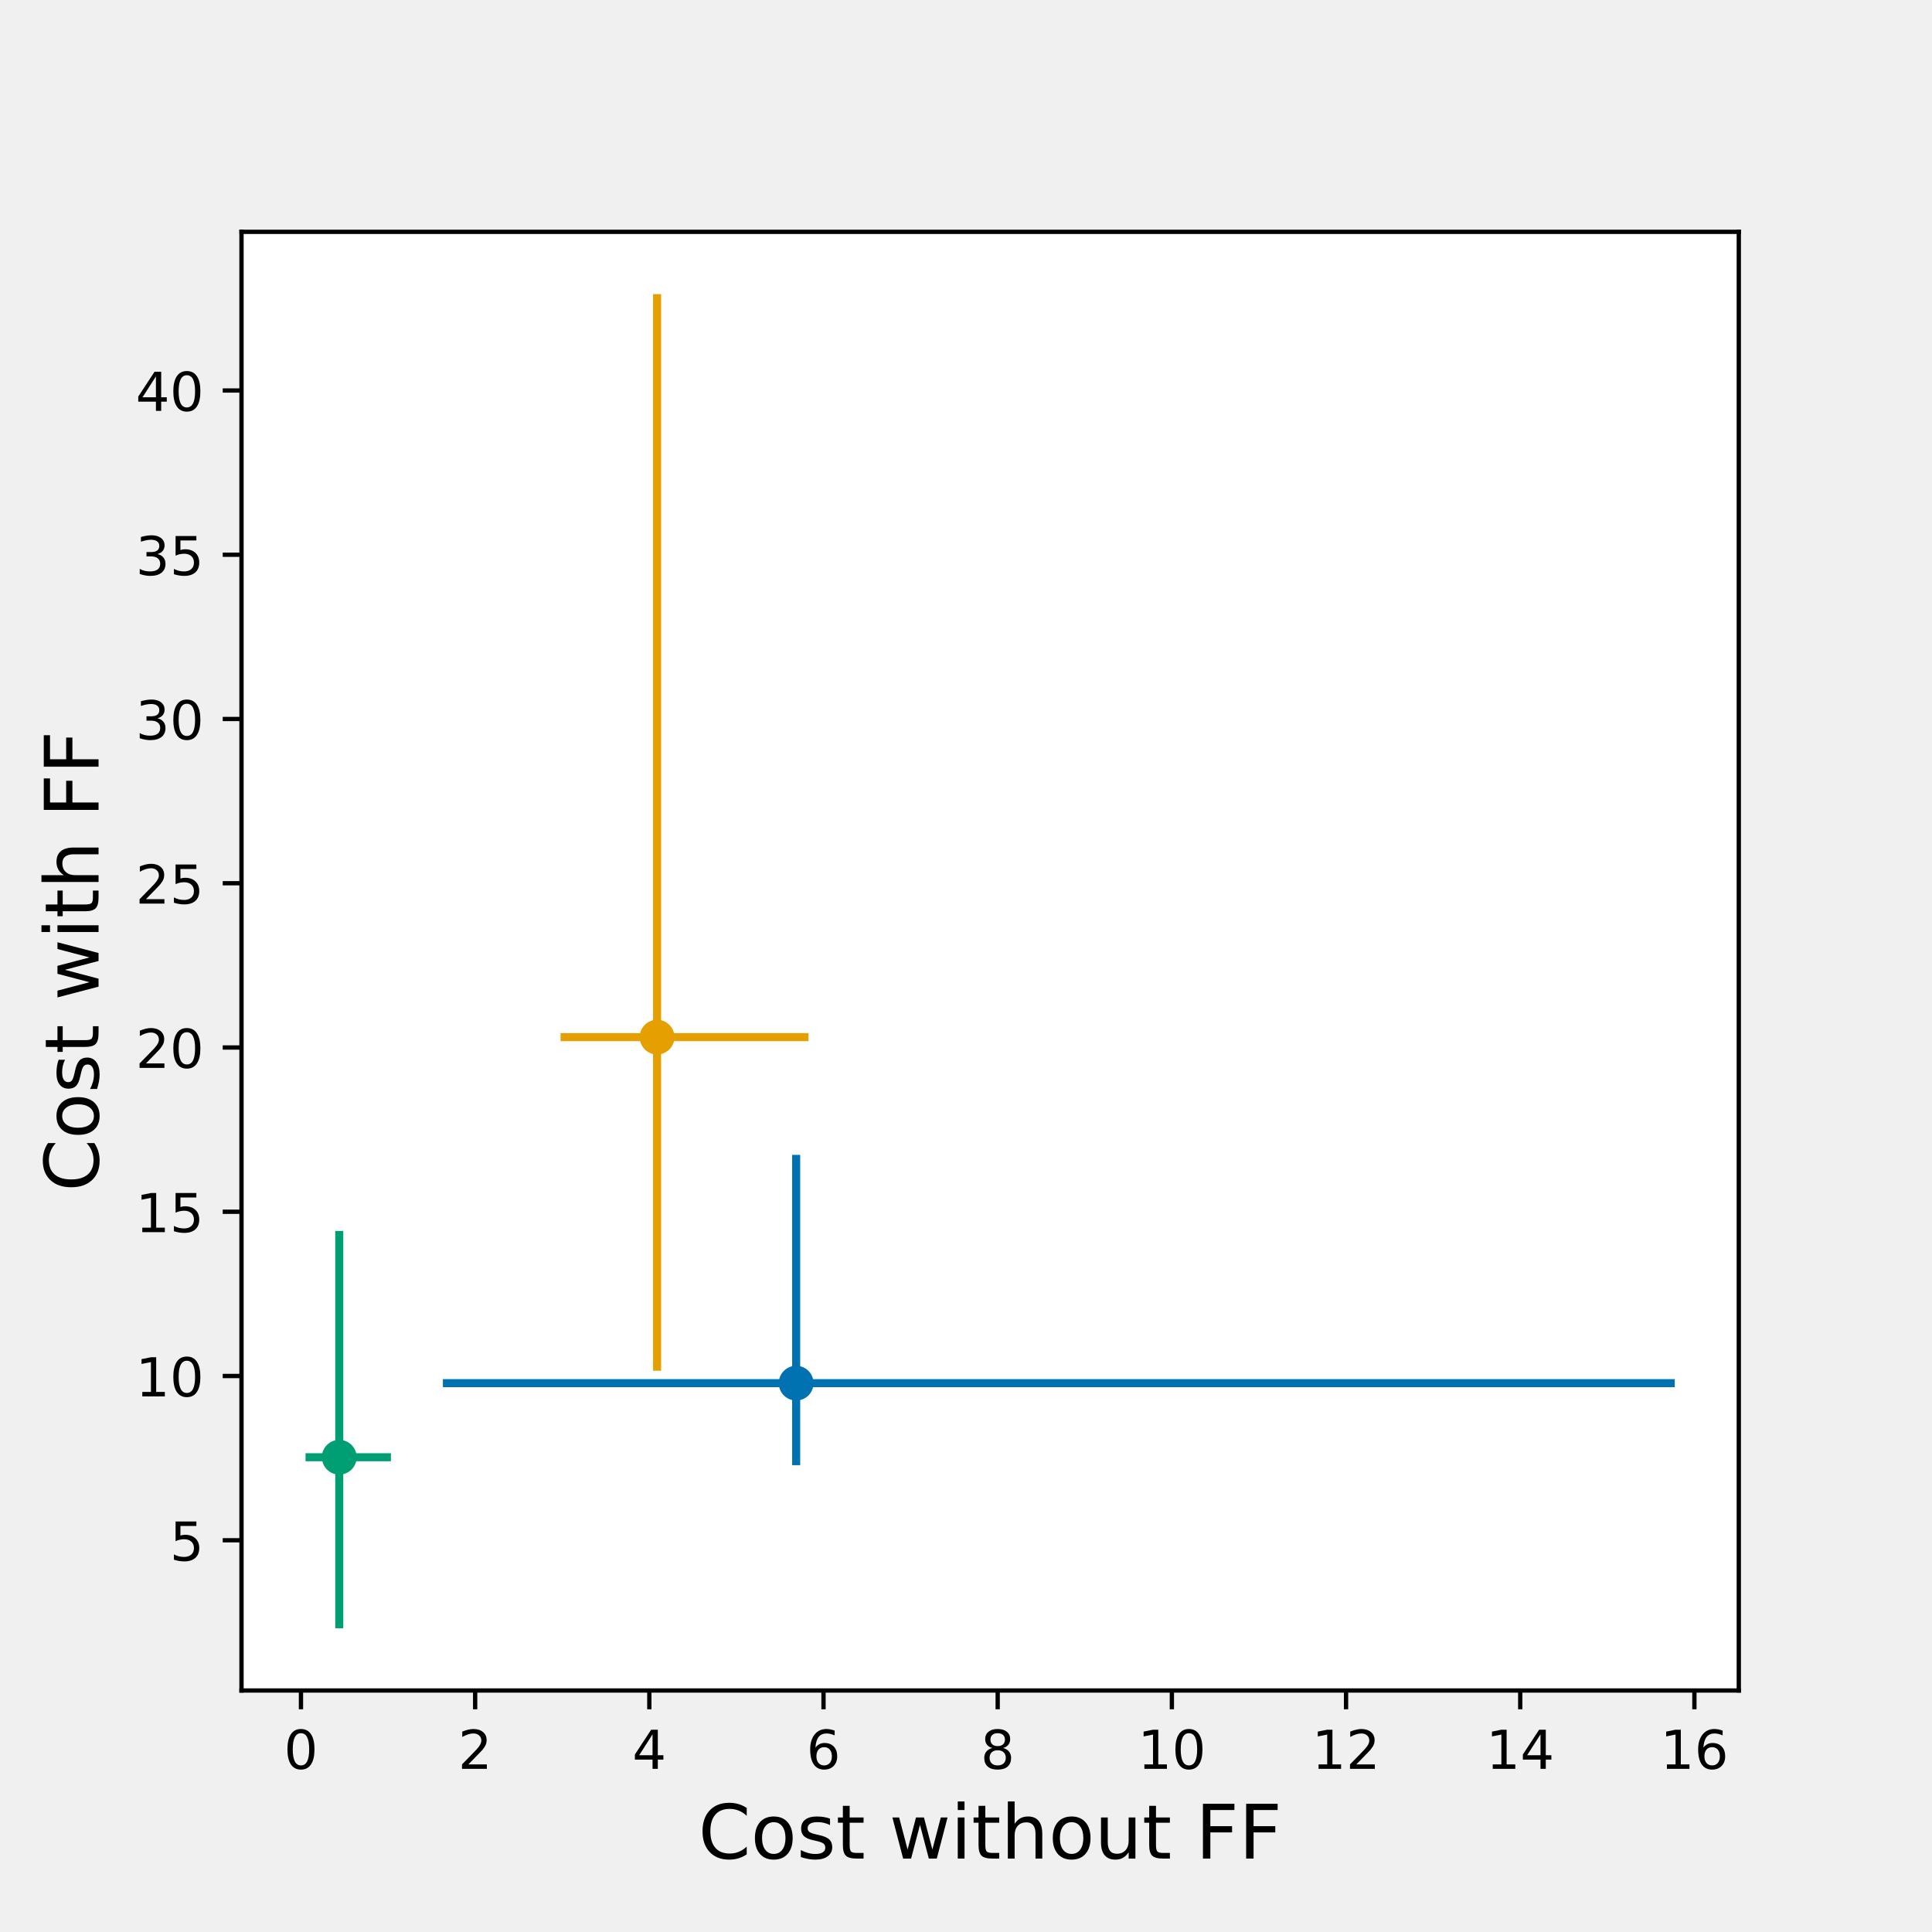
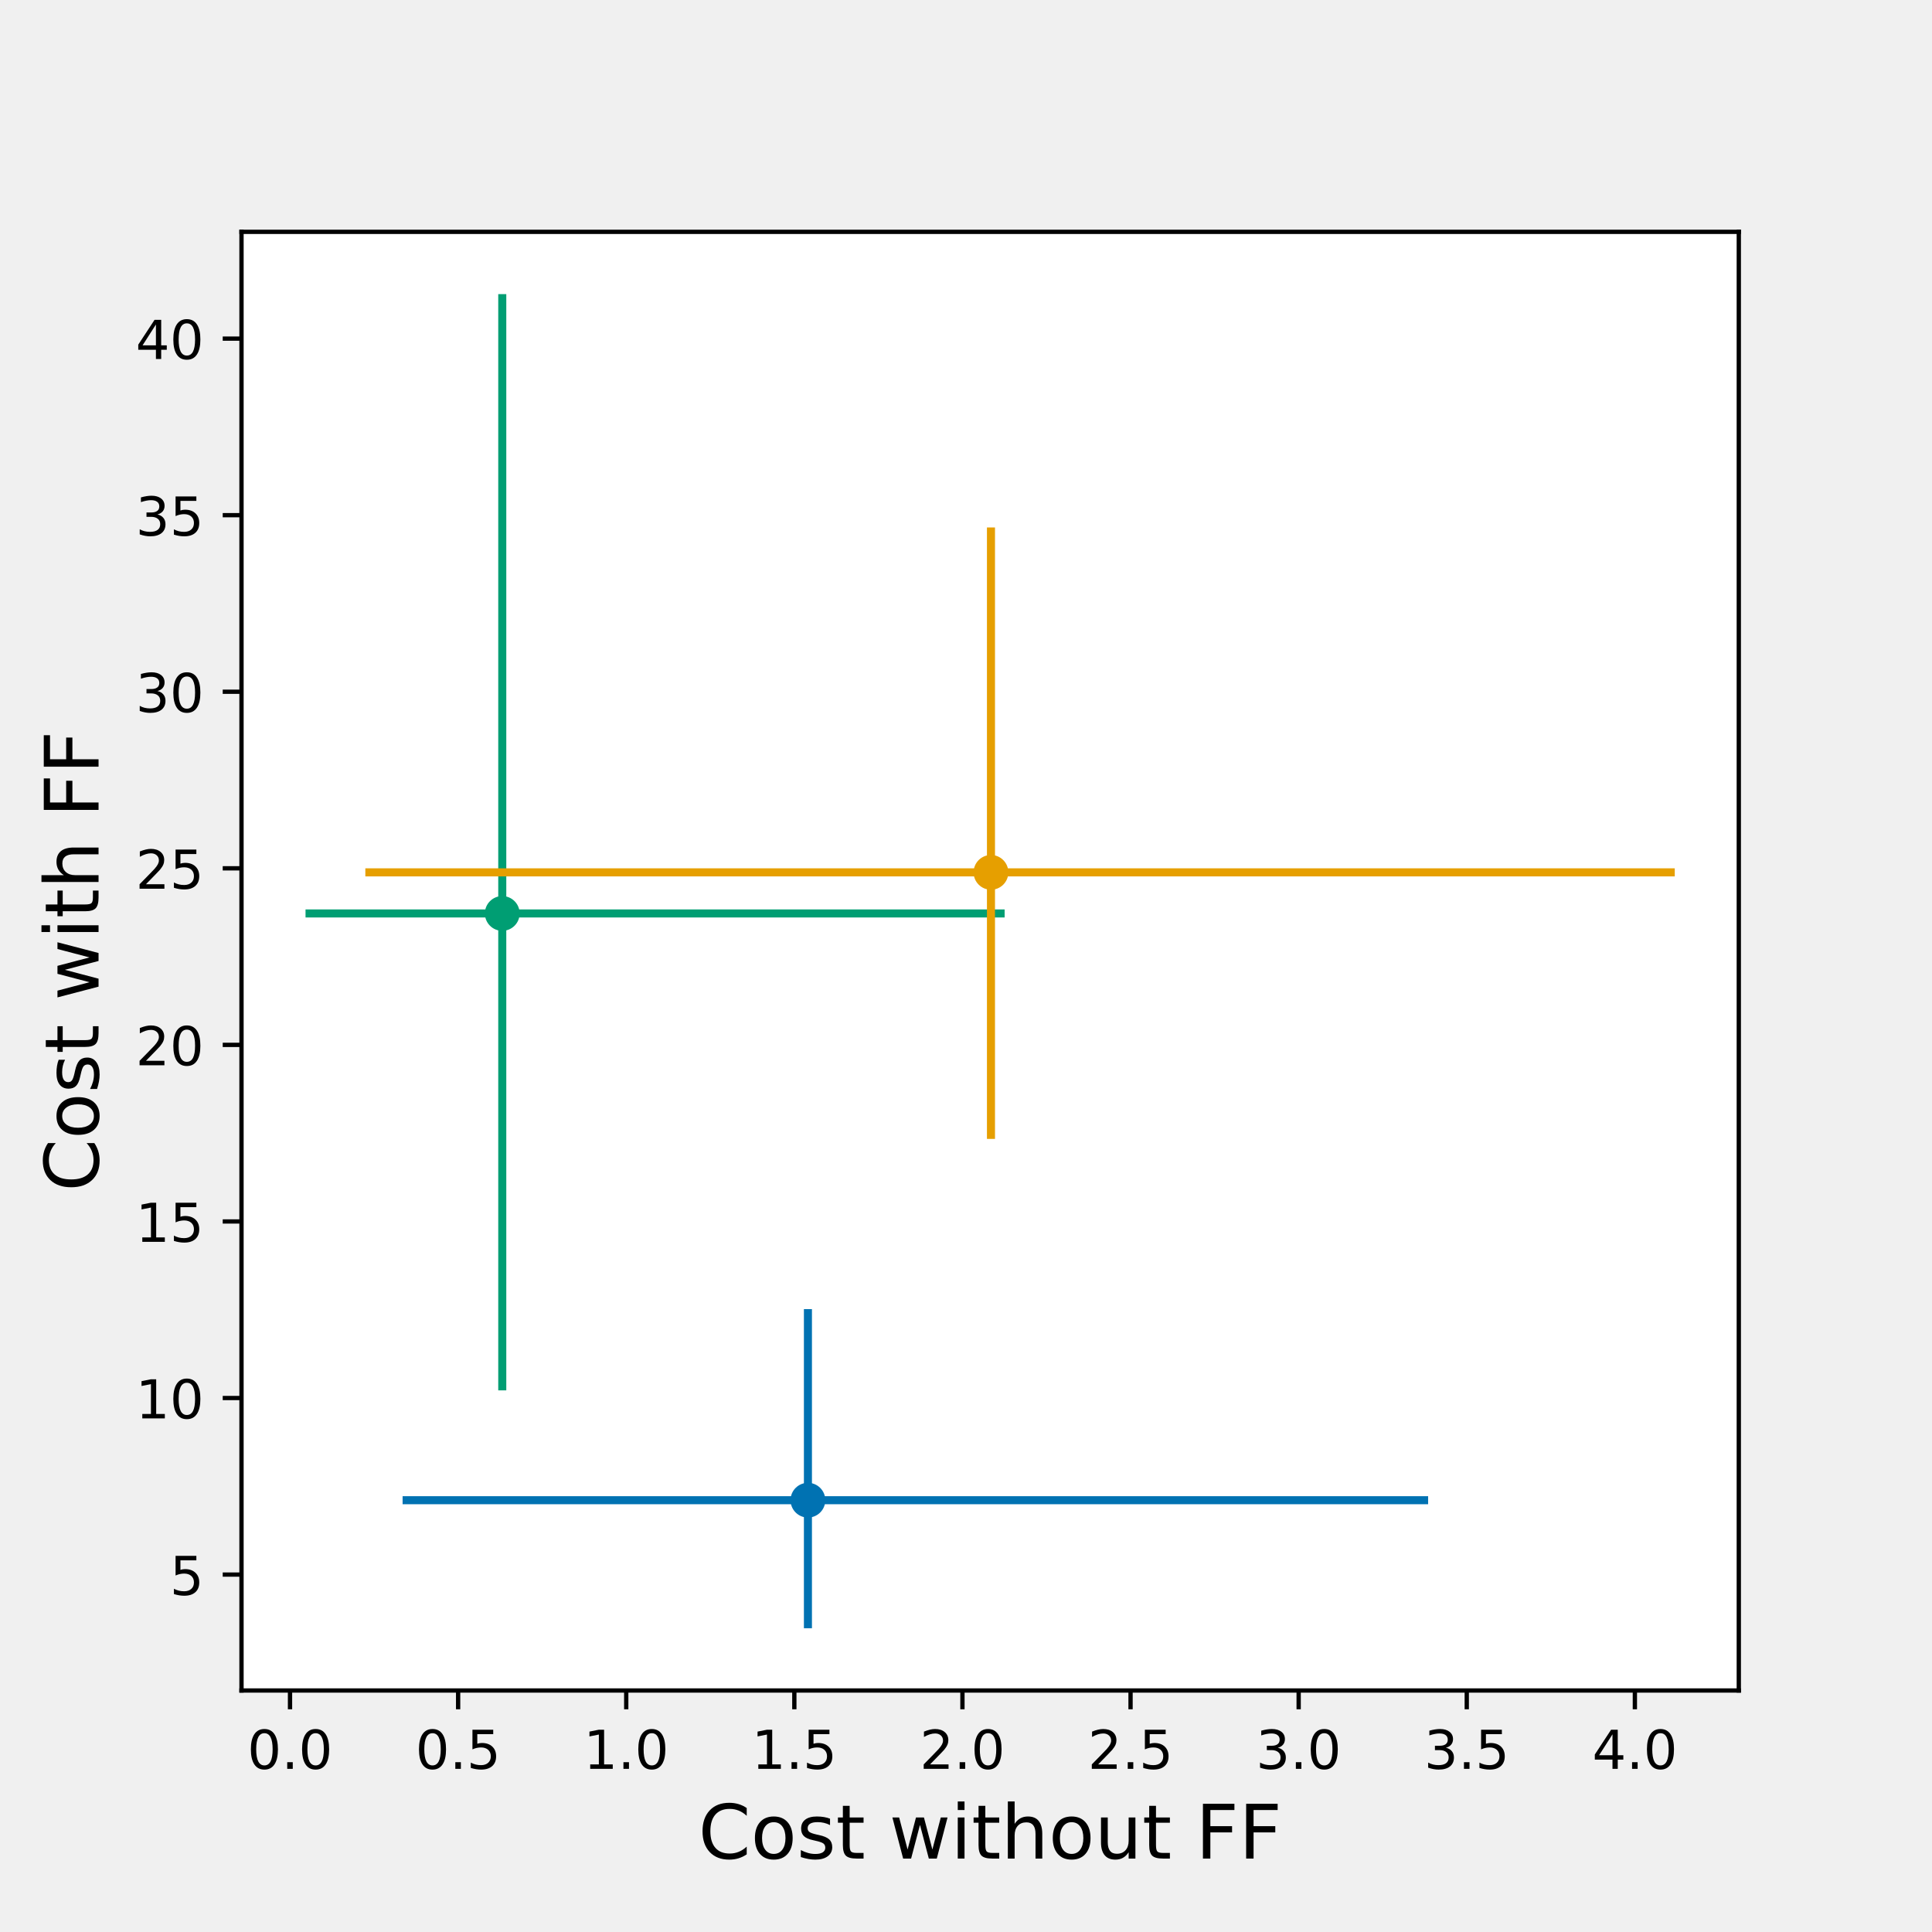
<svg xmlns="http://www.w3.org/2000/svg" xmlns:xlink="http://www.w3.org/1999/xlink" width="360pt" height="360pt" viewBox="0 0 360 360" version="1.1">
  <defs>
    <style type="text/css">*{stroke-linejoin: round; stroke-linecap: butt}</style>
  </defs>
  <g id="figure_1">
    <g id="patch_1">
      <path d="M 0 360  L 360 360  L 360 0  L 0 0  L 0 360  z " style="fill: none" />
    </g>
    <g id="axes_1">
      <g id="patch_2">
        <path d="M 45 315  L 324 315  L 324 43.2  L 45 43.2  z " style="fill: #ffffff" />
      </g>
      <g id="PathCollection_1">
        <defs>
-           <path id="m9a26c356c2" d="M 0 2.739  C 0.726 2.739 1.423 2.45 1.936 1.936  C 2.45 1.423 2.739 0.726 2.739 0  C 2.739 -0.726 2.45 -1.423 1.936 -1.936  C 1.423 -2.45 0.726 -2.739 0 -2.739  C -0.726 -2.739 -1.423 -2.45 -1.936 -1.936  C -2.45 -1.423 -2.739 -0.726 -2.739 0  C -2.739 0.726 -2.45 1.423 -1.936 1.936  C -1.423 2.45 -0.726 2.739 0 2.739  z " style="stroke: #009e73" />
+           <path id="mf4504d9e3c" d="M 0 2.739  C 0.726 2.739 1.423 2.45 1.936 1.936  C 2.45 1.423 2.739 0.726 2.739 0  C 2.739 -0.726 2.45 -1.423 1.936 -1.936  C 1.423 -2.45 0.726 -2.739 0 -2.739  C -0.726 -2.739 -1.423 -2.45 -1.936 -1.936  C -2.45 -1.423 -2.739 -0.726 -2.739 0  C -2.739 0.726 -2.45 1.423 -1.936 1.936  C -1.423 2.45 -0.726 2.739 0 2.739  z " style="stroke: #009e73" />
        </defs>
-         <g clip-path="url(#p92279e126f)">
-           <use xlink:href="#m9a26c356c2" x="63.216" y="271.535" style="fill: #009e73; stroke: #009e73" />
+         <g clip-path="url(#pfcff92a142)">
+           <use xlink:href="#mf4504d9e3c" x="93.59" y="170.207" style="fill: #009e73; stroke: #009e73" />
        </g>
      </g>
      <g id="PathCollection_2">
        <defs>
-           <path id="md4c4abb8cc" d="M 0 2.739  C 0.726 2.739 1.423 2.45 1.936 1.936  C 2.45 1.423 2.739 0.726 2.739 0  C 2.739 -0.726 2.45 -1.423 1.936 -1.936  C 1.423 -2.45 0.726 -2.739 0 -2.739  C -0.726 -2.739 -1.423 -2.45 -1.936 -1.936  C -2.45 -1.423 -2.739 -0.726 -2.739 0  C -2.739 0.726 -2.45 1.423 -1.936 1.936  C -1.423 2.45 -0.726 2.739 0 2.739  z " style="stroke: #0072b2" />
+           <path id="m07ec8223fb" d="M 0 2.739  C 0.726 2.739 1.423 2.45 1.936 1.936  C 2.45 1.423 2.739 0.726 2.739 0  C 2.739 -0.726 2.45 -1.423 1.936 -1.936  C 1.423 -2.45 0.726 -2.739 0 -2.739  C -0.726 -2.739 -1.423 -2.45 -1.936 -1.936  C -2.45 -1.423 -2.739 -0.726 -2.739 0  C -2.739 0.726 -2.45 1.423 -1.936 1.936  C -1.423 2.45 -0.726 2.739 0 2.739  z " style="stroke: #0072b2" />
        </defs>
-         <g clip-path="url(#p92279e126f)">
-           <use xlink:href="#md4c4abb8cc" x="148.353" y="257.73" style="fill: #0072b2; stroke: #0072b2" />
+         <g clip-path="url(#pfcff92a142)">
+           <use xlink:href="#m07ec8223fb" x="150.545" y="279.539" style="fill: #0072b2; stroke: #0072b2" />
        </g>
      </g>
      <g id="PathCollection_3">
        <defs>
-           <path id="meeb6336e2f" d="M 0 2.739  C 0.726 2.739 1.423 2.45 1.936 1.936  C 2.45 1.423 2.739 0.726 2.739 0  C 2.739 -0.726 2.45 -1.423 1.936 -1.936  C 1.423 -2.45 0.726 -2.739 0 -2.739  C -0.726 -2.739 -1.423 -2.45 -1.936 -1.936  C -2.45 -1.423 -2.739 -0.726 -2.739 0  C -2.739 0.726 -2.45 1.423 -1.936 1.936  C -1.423 2.45 -0.726 2.739 0 2.739  z " style="stroke: #e69f00" />
+           <path id="m635a9e8c94" d="M 0 2.739  C 0.726 2.739 1.423 2.45 1.936 1.936  C 2.45 1.423 2.739 0.726 2.739 0  C 2.739 -0.726 2.45 -1.423 1.936 -1.936  C 1.423 -2.45 0.726 -2.739 0 -2.739  C -0.726 -2.739 -1.423 -2.45 -1.936 -1.936  C -2.45 -1.423 -2.739 -0.726 -2.739 0  C -2.739 0.726 -2.45 1.423 -1.936 1.936  C -1.423 2.45 -0.726 2.739 0 2.739  z " style="stroke: #e69f00" />
        </defs>
-         <g clip-path="url(#p92279e126f)">
-           <use xlink:href="#meeb6336e2f" x="122.44" y="193.254" style="fill: #e69f00; stroke: #e69f00" />
+         <g clip-path="url(#pfcff92a142)">
+           <use xlink:href="#m635a9e8c94" x="184.653" y="162.552" style="fill: #e69f00; stroke: #e69f00" />
        </g>
      </g>
      <g id="matplotlib.axis_1">
        <g id="xtick_1">
          <g id="line2d_1">
            <defs>
-               <path id="m9bcb1a8618" d="M 0 0  L 0 3.5  " style="stroke: #000000; stroke-width: 0.8" />
+               <path id="m4bbeb20a2f" d="M 0 0  L 0 3.5  " style="stroke: #000000; stroke-width: 0.8" />
            </defs>
            <g>
-               <use xlink:href="#m9bcb1a8618" x="56.082" y="315" style="stroke: #000000; stroke-width: 0.8" />
+               <use xlink:href="#m4bbeb20a2f" x="54.041" y="315" style="stroke: #000000; stroke-width: 0.8" />
            </g>
          </g>
          <g id="text_1">
-             <g transform="translate(52.90039 329.5984) scale(0.1 -0.1)">
+             <g transform="translate(46.08908 329.5984) scale(0.1 -0.1)">
              <defs>
                <path id="DejaVuSans-30" d="M 2034 4250  Q 1547 4250 1301 3770  Q 1056 3291 1056 2328  Q 1056 1369 1301 889  Q 1547 409 2034 409  Q 2525 409 2770 889  Q 3016 1369 3016 2328  Q 3016 3291 2770 3770  Q 2525 4250 2034 4250  z M 2034 4750  Q 2819 4750 3233 4129  Q 3647 3509 3647 2328  Q 3647 1150 3233 529  Q 2819 -91 2034 -91  Q 1250 -91 836 529  Q 422 1150 422 2328  Q 422 3509 836 4129  Q 1250 4750 2034 4750  z " transform="scale(0.015625)" />
+                 <path id="DejaVuSans-2e" d="M 684 794  L 1344 794  L 1344 0  L 684 0  L 684 794  z " transform="scale(0.015625)" />
              </defs>
              <use xlink:href="#DejaVuSans-30" />
+               <use xlink:href="#DejaVuSans-2e" x="63.623" />
+               <use xlink:href="#DejaVuSans-30" x="95.41" />
            </g>
          </g>
        </g>
        <g id="xtick_2">
          <g id="line2d_2">
            <g>
-               <use xlink:href="#m9bcb1a8618" x="88.537" y="315" style="stroke: #000000; stroke-width: 0.8" />
+               <use xlink:href="#m4bbeb20a2f" x="85.365" y="315" style="stroke: #000000; stroke-width: 0.8" />
            </g>
          </g>
          <g id="text_2">
-             <g transform="translate(85.35621 329.5984) scale(0.1 -0.1)">
-               <defs>
-                 <path id="DejaVuSans-32" d="M 1228 531  L 3431 531  L 3431 0  L 469 0  L 469 531  Q 828 903 1448 1529  Q 2069 2156 2228 2338  Q 2531 2678 2651 2914  Q 2772 3150 2772 3378  Q 2772 3750 2511 3984  Q 2250 4219 1831 4219  Q 1534 4219 1204 4116  Q 875 4013 500 3803  L 500 4441  Q 881 4594 1212 4672  Q 1544 4750 1819 4750  Q 2544 4750 2975 4387  Q 3406 4025 3406 3419  Q 3406 3131 3298 2873  Q 3191 2616 2906 2266  Q 2828 2175 2409 1742  Q 1991 1309 1228 531  z " transform="scale(0.015625)" />
-               </defs>
-               <use xlink:href="#DejaVuSans-32" />
+             <g transform="translate(77.41326 329.5984) scale(0.1 -0.1)">
+               <defs>
+                 <path id="DejaVuSans-35" d="M 691 4666  L 3169 4666  L 3169 4134  L 1269 4134  L 1269 2991  Q 1406 3038 1543 3061  Q 1681 3084 1819 3084  Q 2600 3084 3056 2656  Q 3513 2228 3513 1497  Q 3513 744 3044 326  Q 2575 -91 1722 -91  Q 1428 -91 1123 -41  Q 819 9 494 109  L 494 744  Q 775 591 1075 516  Q 1375 441 1709 441  Q 2250 441 2565 725  Q 2881 1009 2881 1497  Q 2881 1984 2565 2268  Q 2250 2553 1709 2553  Q 1456 2553 1204 2497  Q 953 2441 691 2322  L 691 4666  z " transform="scale(0.015625)" />
+               </defs>
+               <use xlink:href="#DejaVuSans-30" />
+               <use xlink:href="#DejaVuSans-2e" x="63.623" />
+               <use xlink:href="#DejaVuSans-35" x="95.41" />
            </g>
          </g>
        </g>
        <g id="xtick_3">
          <g id="line2d_3">
            <g>
-               <use xlink:href="#m9bcb1a8618" x="120.993" y="315" style="stroke: #000000; stroke-width: 0.8" />
+               <use xlink:href="#m4bbeb20a2f" x="116.689" y="315" style="stroke: #000000; stroke-width: 0.8" />
            </g>
          </g>
          <g id="text_3">
-             <g transform="translate(117.812 329.5984) scale(0.1 -0.1)">
-               <defs>
-                 <path id="DejaVuSans-34" d="M 2419 4116  L 825 1625  L 2419 1625  L 2419 4116  z M 2253 4666  L 3047 4666  L 3047 1625  L 3713 1625  L 3713 1100  L 3047 1100  L 3047 0  L 2419 0  L 2419 1100  L 313 1100  L 313 1709  L 2253 4666  z " transform="scale(0.015625)" />
-               </defs>
-               <use xlink:href="#DejaVuSans-34" />
+             <g transform="translate(108.7375 329.5984) scale(0.1 -0.1)">
+               <defs>
+                 <path id="DejaVuSans-31" d="M 794 531  L 1825 531  L 1825 4091  L 703 3866  L 703 4441  L 1819 4666  L 2450 4666  L 2450 531  L 3481 531  L 3481 0  L 794 0  L 794 531  z " transform="scale(0.015625)" />
+               </defs>
+               <use xlink:href="#DejaVuSans-31" />
+               <use xlink:href="#DejaVuSans-2e" x="63.623" />
+               <use xlink:href="#DejaVuSans-30" x="95.41" />
            </g>
          </g>
        </g>
        <g id="xtick_4">
          <g id="line2d_4">
            <g>
-               <use xlink:href="#m9bcb1a8618" x="153.449" y="315" style="stroke: #000000; stroke-width: 0.8" />
+               <use xlink:href="#m4bbeb20a2f" x="148.013" y="315" style="stroke: #000000; stroke-width: 0.8" />
            </g>
          </g>
          <g id="text_4">
-             <g transform="translate(150.2678 329.5984) scale(0.1 -0.1)">
-               <defs>
-                 <path id="DejaVuSans-36" d="M 2113 2584  Q 1688 2584 1439 2293  Q 1191 2003 1191 1497  Q 1191 994 1439 701  Q 1688 409 2113 409  Q 2538 409 2786 701  Q 3034 994 3034 1497  Q 3034 2003 2786 2293  Q 2538 2584 2113 2584  z M 3366 4563  L 3366 3988  Q 3128 4100 2886 4159  Q 2644 4219 2406 4219  Q 1781 4219 1451 3797  Q 1122 3375 1075 2522  Q 1259 2794 1537 2939  Q 1816 3084 2150 3084  Q 2853 3084 3261 2657  Q 3669 2231 3669 1497  Q 3669 778 3244 343  Q 2819 -91 2113 -91  Q 1303 -91 875 529  Q 447 1150 447 2328  Q 447 3434 972 4092  Q 1497 4750 2381 4750  Q 2619 4750 2861 4703  Q 3103 4656 3366 4563  z " transform="scale(0.015625)" />
-               </defs>
-               <use xlink:href="#DejaVuSans-36" />
+             <g transform="translate(140.0616 329.5984) scale(0.1 -0.1)">
+               <use xlink:href="#DejaVuSans-31" />
+               <use xlink:href="#DejaVuSans-2e" x="63.623" />
+               <use xlink:href="#DejaVuSans-35" x="95.41" />
            </g>
          </g>
        </g>
        <g id="xtick_5">
          <g id="line2d_5">
            <g>
-               <use xlink:href="#m9bcb1a8618" x="185.905" y="315" style="stroke: #000000; stroke-width: 0.8" />
+               <use xlink:href="#m4bbeb20a2f" x="179.337" y="315" style="stroke: #000000; stroke-width: 0.8" />
            </g>
          </g>
          <g id="text_5">
-             <g transform="translate(182.7237 329.5984) scale(0.1 -0.1)">
-               <defs>
-                 <path id="DejaVuSans-38" d="M 2034 2216  Q 1584 2216 1326 1975  Q 1069 1734 1069 1313  Q 1069 891 1326 650  Q 1584 409 2034 409  Q 2484 409 2743 651  Q 3003 894 3003 1313  Q 3003 1734 2745 1975  Q 2488 2216 2034 2216  z M 1403 2484  Q 997 2584 770 2862  Q 544 3141 544 3541  Q 544 4100 942 4425  Q 1341 4750 2034 4750  Q 2731 4750 3128 4425  Q 3525 4100 3525 3541  Q 3525 3141 3298 2862  Q 3072 2584 2669 2484  Q 3125 2378 3379 2068  Q 3634 1759 3634 1313  Q 3634 634 3220 271  Q 2806 -91 2034 -91  Q 1263 -91 848 271  Q 434 634 434 1313  Q 434 1759 690 2068  Q 947 2378 1403 2484  z M 1172 3481  Q 1172 3119 1398 2916  Q 1625 2713 2034 2713  Q 2441 2713 2670 2916  Q 2900 3119 2900 3481  Q 2900 3844 2670 4047  Q 2441 4250 2034 4250  Q 1625 4250 1398 4047  Q 1172 3844 1172 3481  z " transform="scale(0.015625)" />
-               </defs>
-               <use xlink:href="#DejaVuSans-38" />
+             <g transform="translate(171.3858 329.5984) scale(0.1 -0.1)">
+               <defs>
+                 <path id="DejaVuSans-32" d="M 1228 531  L 3431 531  L 3431 0  L 469 0  L 469 531  Q 828 903 1448 1529  Q 2069 2156 2228 2338  Q 2531 2678 2651 2914  Q 2772 3150 2772 3378  Q 2772 3750 2511 3984  Q 2250 4219 1831 4219  Q 1534 4219 1204 4116  Q 875 4013 500 3803  L 500 4441  Q 881 4594 1212 4672  Q 1544 4750 1819 4750  Q 2544 4750 2975 4387  Q 3406 4025 3406 3419  Q 3406 3131 3298 2873  Q 3191 2616 2906 2266  Q 2828 2175 2409 1742  Q 1991 1309 1228 531  z " transform="scale(0.015625)" />
+               </defs>
+               <use xlink:href="#DejaVuSans-32" />
+               <use xlink:href="#DejaVuSans-2e" x="63.623" />
+               <use xlink:href="#DejaVuSans-30" x="95.41" />
            </g>
          </g>
        </g>
        <g id="xtick_6">
          <g id="line2d_6">
            <g>
-               <use xlink:href="#m9bcb1a8618" x="218.361" y="315" style="stroke: #000000; stroke-width: 0.8" />
+               <use xlink:href="#m4bbeb20a2f" x="210.662" y="315" style="stroke: #000000; stroke-width: 0.8" />
            </g>
          </g>
          <g id="text_6">
-             <g transform="translate(211.9982 329.5984) scale(0.1 -0.1)">
-               <defs>
-                 <path id="DejaVuSans-31" d="M 794 531  L 1825 531  L 1825 4091  L 703 3866  L 703 4441  L 1819 4666  L 2450 4666  L 2450 531  L 3481 531  L 3481 0  L 794 0  L 794 531  z " transform="scale(0.015625)" />
-               </defs>
-               <use xlink:href="#DejaVuSans-31" />
-               <use xlink:href="#DejaVuSans-30" x="63.623" />
+             <g transform="translate(202.71 329.5984) scale(0.1 -0.1)">
+               <use xlink:href="#DejaVuSans-32" />
+               <use xlink:href="#DejaVuSans-2e" x="63.623" />
+               <use xlink:href="#DejaVuSans-35" x="95.41" />
            </g>
          </g>
        </g>
        <g id="xtick_7">
          <g id="line2d_7">
            <g>
-               <use xlink:href="#m9bcb1a8618" x="250.817" y="315" style="stroke: #000000; stroke-width: 0.8" />
+               <use xlink:href="#m4bbeb20a2f" x="241.986" y="315" style="stroke: #000000; stroke-width: 0.8" />
            </g>
          </g>
          <g id="text_7">
-             <g transform="translate(244.454 329.5984) scale(0.1 -0.1)">
-               <use xlink:href="#DejaVuSans-31" />
-               <use xlink:href="#DejaVuSans-32" x="63.623" />
+             <g transform="translate(234.0342 329.5984) scale(0.1 -0.1)">
+               <defs>
+                 <path id="DejaVuSans-33" d="M 2597 2516  Q 3050 2419 3304 2112  Q 3559 1806 3559 1356  Q 3559 666 3084 287  Q 2609 -91 1734 -91  Q 1441 -91 1130 -33  Q 819 25 488 141  L 488 750  Q 750 597 1062 519  Q 1375 441 1716 441  Q 2309 441 2620 675  Q 2931 909 2931 1356  Q 2931 1769 2642 2001  Q 2353 2234 1838 2234  L 1294 2234  L 1294 2753  L 1863 2753  Q 2328 2753 2575 2939  Q 2822 3125 2822 3475  Q 2822 3834 2567 4026  Q 2313 4219 1838 4219  Q 1578 4219 1281 4162  Q 984 4106 628 3988  L 628 4550  Q 988 4650 1302 4700  Q 1616 4750 1894 4750  Q 2613 4750 3031 4423  Q 3450 4097 3450 3541  Q 3450 3153 3228 2886  Q 3006 2619 2597 2516  z " transform="scale(0.015625)" />
+               </defs>
+               <use xlink:href="#DejaVuSans-33" />
+               <use xlink:href="#DejaVuSans-2e" x="63.623" />
+               <use xlink:href="#DejaVuSans-30" x="95.41" />
            </g>
          </g>
        </g>
        <g id="xtick_8">
          <g id="line2d_8">
            <g>
-               <use xlink:href="#m9bcb1a8618" x="283.272" y="315" style="stroke: #000000; stroke-width: 0.8" />
+               <use xlink:href="#m4bbeb20a2f" x="273.31" y="315" style="stroke: #000000; stroke-width: 0.8" />
            </g>
          </g>
          <g id="text_8">
-             <g transform="translate(276.9099 329.5984) scale(0.1 -0.1)">
-               <use xlink:href="#DejaVuSans-31" />
-               <use xlink:href="#DejaVuSans-34" x="63.623" />
+             <g transform="translate(265.3584 329.5984) scale(0.1 -0.1)">
+               <use xlink:href="#DejaVuSans-33" />
+               <use xlink:href="#DejaVuSans-2e" x="63.623" />
+               <use xlink:href="#DejaVuSans-35" x="95.41" />
            </g>
          </g>
        </g>
        <g id="xtick_9">
          <g id="line2d_9">
            <g>
-               <use xlink:href="#m9bcb1a8618" x="315.728" y="315" style="stroke: #000000; stroke-width: 0.8" />
+               <use xlink:href="#m4bbeb20a2f" x="304.634" y="315" style="stroke: #000000; stroke-width: 0.8" />
            </g>
          </g>
          <g id="text_9">
-             <g transform="translate(309.3657 329.5984) scale(0.1 -0.1)">
-               <use xlink:href="#DejaVuSans-31" />
-               <use xlink:href="#DejaVuSans-36" x="63.623" />
+             <g transform="translate(296.6826 329.5984) scale(0.1 -0.1)">
+               <defs>
+                 <path id="DejaVuSans-34" d="M 2419 4116  L 825 1625  L 2419 1625  L 2419 4116  z M 2253 4666  L 3047 4666  L 3047 1625  L 3713 1625  L 3713 1100  L 3047 1100  L 3047 0  L 2419 0  L 2419 1100  L 313 1100  L 313 1709  L 2253 4666  z " transform="scale(0.015625)" />
+               </defs>
+               <use xlink:href="#DejaVuSans-34" />
+               <use xlink:href="#DejaVuSans-2e" x="63.623" />
+               <use xlink:href="#DejaVuSans-30" x="95.41" />
            </g>
          </g>
        </g>
        <g id="text_10">
          <g transform="translate(130.1231 346.3159) scale(0.14 -0.14)">
            <defs>
              <path id="DejaVuSans-43" d="M 4122 4306  L 4122 3641  Q 3803 3938 3442 4084  Q 3081 4231 2675 4231  Q 1875 4231 1450 3742  Q 1025 3253 1025 2328  Q 1025 1406 1450 917  Q 1875 428 2675 428  Q 3081 428 3442 575  Q 3803 722 4122 1019  L 4122 359  Q 3791 134 3420 21  Q 3050 -91 2638 -91  Q 1578 -91 968 557  Q 359 1206 359 2328  Q 359 3453 968 4101  Q 1578 4750 2638 4750  Q 3056 4750 3426 4639  Q 3797 4528 4122 4306  z " transform="scale(0.015625)" />
              <path id="DejaVuSans-6f" d="M 1959 3097  Q 1497 3097 1228 2736  Q 959 2375 959 1747  Q 959 1119 1226 758  Q 1494 397 1959 397  Q 2419 397 2687 759  Q 2956 1122 2956 1747  Q 2956 2369 2687 2733  Q 2419 3097 1959 3097  z M 1959 3584  Q 2709 3584 3137 3096  Q 3566 2609 3566 1747  Q 3566 888 3137 398  Q 2709 -91 1959 -91  Q 1206 -91 779 398  Q 353 888 353 1747  Q 353 2609 779 3096  Q 1206 3584 1959 3584  z " transform="scale(0.015625)" />
              <path id="DejaVuSans-73" d="M 2834 3397  L 2834 2853  Q 2591 2978 2328 3040  Q 2066 3103 1784 3103  Q 1356 3103 1142 2972  Q 928 2841 928 2578  Q 928 2378 1081 2264  Q 1234 2150 1697 2047  L 1894 2003  Q 2506 1872 2764 1633  Q 3022 1394 3022 966  Q 3022 478 2636 193  Q 2250 -91 1575 -91  Q 1294 -91 989 -36  Q 684 19 347 128  L 347 722  Q 666 556 975 473  Q 1284 391 1588 391  Q 1994 391 2212 530  Q 2431 669 2431 922  Q 2431 1156 2273 1281  Q 2116 1406 1581 1522  L 1381 1569  Q 847 1681 609 1914  Q 372 2147 372 2553  Q 372 3047 722 3315  Q 1072 3584 1716 3584  Q 2034 3584 2315 3537  Q 2597 3491 2834 3397  z " transform="scale(0.015625)" />
              <path id="DejaVuSans-74" d="M 1172 4494  L 1172 3500  L 2356 3500  L 2356 3053  L 1172 3053  L 1172 1153  Q 1172 725 1289 603  Q 1406 481 1766 481  L 2356 481  L 2356 0  L 1766 0  Q 1100 0 847 248  Q 594 497 594 1153  L 594 3053  L 172 3053  L 172 3500  L 594 3500  L 594 4494  L 1172 4494  z " transform="scale(0.015625)" />
              <path id="DejaVuSans-20" transform="scale(0.015625)" />
              <path id="DejaVuSans-77" d="M 269 3500  L 844 3500  L 1563 769  L 2278 3500  L 2956 3500  L 3675 769  L 4391 3500  L 4966 3500  L 4050 0  L 3372 0  L 2619 2869  L 1863 0  L 1184 0  L 269 3500  z " transform="scale(0.015625)" />
              <path id="DejaVuSans-69" d="M 603 3500  L 1178 3500  L 1178 0  L 603 0  L 603 3500  z M 603 4863  L 1178 4863  L 1178 4134  L 603 4134  L 603 4863  z " transform="scale(0.015625)" />
              <path id="DejaVuSans-68" d="M 3513 2113  L 3513 0  L 2938 0  L 2938 2094  Q 2938 2591 2744 2837  Q 2550 3084 2163 3084  Q 1697 3084 1428 2787  Q 1159 2491 1159 1978  L 1159 0  L 581 0  L 581 4863  L 1159 4863  L 1159 2956  Q 1366 3272 1645 3428  Q 1925 3584 2291 3584  Q 2894 3584 3203 3211  Q 3513 2838 3513 2113  z " transform="scale(0.015625)" />
              <path id="DejaVuSans-75" d="M 544 1381  L 544 3500  L 1119 3500  L 1119 1403  Q 1119 906 1312 657  Q 1506 409 1894 409  Q 2359 409 2629 706  Q 2900 1003 2900 1516  L 2900 3500  L 3475 3500  L 3475 0  L 2900 0  L 2900 538  Q 2691 219 2414 64  Q 2138 -91 1772 -91  Q 1169 -91 856 284  Q 544 659 544 1381  z M 1991 3584  L 1991 3584  z " transform="scale(0.015625)" />
              <path id="DejaVuSans-46" d="M 628 4666  L 3309 4666  L 3309 4134  L 1259 4134  L 1259 2759  L 3109 2759  L 3109 2228  L 1259 2228  L 1259 0  L 628 0  L 628 4666  z " transform="scale(0.015625)" />
            </defs>
            <use xlink:href="#DejaVuSans-43" />
            <use xlink:href="#DejaVuSans-6f" x="69.824" />
            <use xlink:href="#DejaVuSans-73" x="131.006" />
            <use xlink:href="#DejaVuSans-74" x="183.105" />
            <use xlink:href="#DejaVuSans-20" x="222.314" />
            <use xlink:href="#DejaVuSans-77" x="254.102" />
            <use xlink:href="#DejaVuSans-69" x="335.889" />
            <use xlink:href="#DejaVuSans-74" x="363.672" />
            <use xlink:href="#DejaVuSans-68" x="402.881" />
            <use xlink:href="#DejaVuSans-6f" x="466.26" />
            <use xlink:href="#DejaVuSans-75" x="527.441" />
            <use xlink:href="#DejaVuSans-74" x="590.82" />
            <use xlink:href="#DejaVuSans-20" x="630.029" />
            <use xlink:href="#DejaVuSans-46" x="661.816" />
            <use xlink:href="#DejaVuSans-46" x="719.336" />
          </g>
        </g>
      </g>
      <g id="matplotlib.axis_2">
        <g id="ytick_1">
          <g id="line2d_10">
            <defs>
-               <path id="md89178ebcb" d="M 0 0  L -3.5 0  " style="stroke: #000000; stroke-width: 0.8" />
+               <path id="m6ef180aa37" d="M 0 0  L -3.5 0  " style="stroke: #000000; stroke-width: 0.8" />
            </defs>
            <g>
-               <use xlink:href="#md89178ebcb" x="45" y="287.003" style="stroke: #000000; stroke-width: 0.8" />
+               <use xlink:href="#m6ef180aa37" x="45" y="293.402" style="stroke: #000000; stroke-width: 0.8" />
            </g>
          </g>
          <g id="text_11">
-             <g transform="translate(31.6375 290.8026) scale(0.1 -0.1)">
-               <defs>
-                 <path id="DejaVuSans-35" d="M 691 4666  L 3169 4666  L 3169 4134  L 1269 4134  L 1269 2991  Q 1406 3038 1543 3061  Q 1681 3084 1819 3084  Q 2600 3084 3056 2656  Q 3513 2228 3513 1497  Q 3513 744 3044 326  Q 2575 -91 1722 -91  Q 1428 -91 1123 -41  Q 819 9 494 109  L 494 744  Q 775 591 1075 516  Q 1375 441 1709 441  Q 2250 441 2565 725  Q 2881 1009 2881 1497  Q 2881 1984 2565 2268  Q 2250 2553 1709 2553  Q 1456 2553 1204 2497  Q 953 2441 691 2322  L 691 4666  z " transform="scale(0.015625)" />
-               </defs>
+             <g transform="translate(31.6375 297.2008) scale(0.1 -0.1)">
              <use xlink:href="#DejaVuSans-35" />
            </g>
          </g>
        </g>
        <g id="ytick_2">
          <g id="line2d_11">
            <g>
-               <use xlink:href="#md89178ebcb" x="45" y="256.397" style="stroke: #000000; stroke-width: 0.8" />
+               <use xlink:href="#m6ef180aa37" x="45" y="260.5" style="stroke: #000000; stroke-width: 0.8" />
            </g>
          </g>
          <g id="text_12">
-             <g transform="translate(25.275 260.1967) scale(0.1 -0.1)">
+             <g transform="translate(25.275 264.2996) scale(0.1 -0.1)">
              <use xlink:href="#DejaVuSans-31" />
              <use xlink:href="#DejaVuSans-30" x="63.623" />
            </g>
          </g>
        </g>
        <g id="ytick_3">
          <g id="line2d_12">
            <g>
-               <use xlink:href="#md89178ebcb" x="45" y="225.792" style="stroke: #000000; stroke-width: 0.8" />
+               <use xlink:href="#m6ef180aa37" x="45" y="227.599" style="stroke: #000000; stroke-width: 0.8" />
            </g>
          </g>
          <g id="text_13">
-             <g transform="translate(25.275 229.5908) scale(0.1 -0.1)">
+             <g transform="translate(25.275 231.3983) scale(0.1 -0.1)">
              <use xlink:href="#DejaVuSans-31" />
              <use xlink:href="#DejaVuSans-35" x="63.623" />
            </g>
          </g>
        </g>
        <g id="ytick_4">
          <g id="line2d_13">
            <g>
-               <use xlink:href="#md89178ebcb" x="45" y="195.186" style="stroke: #000000; stroke-width: 0.8" />
+               <use xlink:href="#m6ef180aa37" x="45" y="194.698" style="stroke: #000000; stroke-width: 0.8" />
            </g>
          </g>
          <g id="text_14">
-             <g transform="translate(25.275 198.9849) scale(0.1 -0.1)">
+             <g transform="translate(25.275 198.497) scale(0.1 -0.1)">
              <use xlink:href="#DejaVuSans-32" />
              <use xlink:href="#DejaVuSans-30" x="63.623" />
            </g>
          </g>
        </g>
        <g id="ytick_5">
          <g id="line2d_14">
            <g>
-               <use xlink:href="#md89178ebcb" x="45" y="164.58" style="stroke: #000000; stroke-width: 0.8" />
+               <use xlink:href="#m6ef180aa37" x="45" y="161.797" style="stroke: #000000; stroke-width: 0.8" />
            </g>
          </g>
          <g id="text_15">
-             <g transform="translate(25.275 168.379) scale(0.1 -0.1)">
+             <g transform="translate(25.275 165.5957) scale(0.1 -0.1)">
              <use xlink:href="#DejaVuSans-32" />
              <use xlink:href="#DejaVuSans-35" x="63.623" />
            </g>
          </g>
        </g>
        <g id="ytick_6">
          <g id="line2d_15">
            <g>
-               <use xlink:href="#md89178ebcb" x="45" y="133.974" style="stroke: #000000; stroke-width: 0.8" />
+               <use xlink:href="#m6ef180aa37" x="45" y="128.895" style="stroke: #000000; stroke-width: 0.8" />
            </g>
          </g>
          <g id="text_16">
-             <g transform="translate(25.275 137.7731) scale(0.1 -0.1)">
-               <defs>
-                 <path id="DejaVuSans-33" d="M 2597 2516  Q 3050 2419 3304 2112  Q 3559 1806 3559 1356  Q 3559 666 3084 287  Q 2609 -91 1734 -91  Q 1441 -91 1130 -33  Q 819 25 488 141  L 488 750  Q 750 597 1062 519  Q 1375 441 1716 441  Q 2309 441 2620 675  Q 2931 909 2931 1356  Q 2931 1769 2642 2001  Q 2353 2234 1838 2234  L 1294 2234  L 1294 2753  L 1863 2753  Q 2328 2753 2575 2939  Q 2822 3125 2822 3475  Q 2822 3834 2567 4026  Q 2313 4219 1838 4219  Q 1578 4219 1281 4162  Q 984 4106 628 3988  L 628 4550  Q 988 4650 1302 4700  Q 1616 4750 1894 4750  Q 2613 4750 3031 4423  Q 3450 4097 3450 3541  Q 3450 3153 3228 2886  Q 3006 2619 2597 2516  z " transform="scale(0.015625)" />
-               </defs>
+             <g transform="translate(25.275 132.6944) scale(0.1 -0.1)">
              <use xlink:href="#DejaVuSans-33" />
              <use xlink:href="#DejaVuSans-30" x="63.623" />
            </g>
          </g>
        </g>
        <g id="ytick_7">
          <g id="line2d_16">
            <g>
-               <use xlink:href="#md89178ebcb" x="45" y="103.368" style="stroke: #000000; stroke-width: 0.8" />
+               <use xlink:href="#m6ef180aa37" x="45" y="95.994" style="stroke: #000000; stroke-width: 0.8" />
            </g>
          </g>
          <g id="text_17">
-             <g transform="translate(25.275 107.1673) scale(0.1 -0.1)">
+             <g transform="translate(25.275 99.79317) scale(0.1 -0.1)">
              <use xlink:href="#DejaVuSans-33" />
              <use xlink:href="#DejaVuSans-35" x="63.623" />
            </g>
          </g>
        </g>
        <g id="ytick_8">
          <g id="line2d_17">
            <g>
-               <use xlink:href="#md89178ebcb" x="45" y="72.762" style="stroke: #000000; stroke-width: 0.8" />
+               <use xlink:href="#m6ef180aa37" x="45" y="63.093" style="stroke: #000000; stroke-width: 0.8" />
            </g>
          </g>
          <g id="text_18">
-             <g transform="translate(25.275 76.56137) scale(0.1 -0.1)">
+             <g transform="translate(25.275 66.89189) scale(0.1 -0.1)">
              <use xlink:href="#DejaVuSans-34" />
              <use xlink:href="#DejaVuSans-30" x="63.623" />
            </g>
          </g>
        </g>
        <g id="text_19">
          <g transform="translate(18.36344 222.0133) rotate(-90) scale(0.14 -0.14)">
            <use xlink:href="#DejaVuSans-43" />
            <use xlink:href="#DejaVuSans-6f" x="69.824" />
            <use xlink:href="#DejaVuSans-73" x="131.006" />
            <use xlink:href="#DejaVuSans-74" x="183.105" />
            <use xlink:href="#DejaVuSans-20" x="222.314" />
            <use xlink:href="#DejaVuSans-77" x="254.102" />
            <use xlink:href="#DejaVuSans-69" x="335.889" />
            <use xlink:href="#DejaVuSans-74" x="363.672" />
            <use xlink:href="#DejaVuSans-68" x="402.881" />
            <use xlink:href="#DejaVuSans-20" x="466.26" />
            <use xlink:href="#DejaVuSans-46" x="498.047" />
            <use xlink:href="#DejaVuSans-46" x="555.566" />
          </g>
        </g>
      </g>
      <g id="line2d_18">
-         <path d="M 57.682 271.535  L 72.092 271.535  " clip-path="url(#p92279e126f)" style="fill: none; stroke: #009e73; stroke-width: 1.5; stroke-linecap: square" />
+         <path d="M 57.682 170.207  L 186.448 170.207  " clip-path="url(#pfcff92a142)" style="fill: none; stroke: #009e73; stroke-width: 1.5; stroke-linecap: square" />
      </g>
      <g id="line2d_19">
-         <path d="M 63.216 302.645  L 63.216 230.118  " clip-path="url(#p92279e126f)" style="fill: none; stroke: #009e73; stroke-width: 1.5; stroke-linecap: square" />
+         <path d="M 93.59 258.323  L 93.59 55.555  " clip-path="url(#pfcff92a142)" style="fill: none; stroke: #009e73; stroke-width: 1.5; stroke-linecap: square" />
      </g>
      <g id="line2d_20">
-         <path d="M 83.277 257.73  L 311.318 257.73  " clip-path="url(#p92279e126f)" style="fill: none; stroke: #0072b2; stroke-width: 1.5; stroke-linecap: square" />
+         <path d="M 75.769 279.539  L 265.361 279.539  " clip-path="url(#pfcff92a142)" style="fill: none; stroke: #0072b2; stroke-width: 1.5; stroke-linecap: square" />
      </g>
      <g id="line2d_21">
-         <path d="M 148.353 272.265  L 148.353 215.942  " clip-path="url(#p92279e126f)" style="fill: none; stroke: #0072b2; stroke-width: 1.5; stroke-linecap: square" />
+         <path d="M 150.545 302.645  L 150.545 244.682  " clip-path="url(#pfcff92a142)" style="fill: none; stroke: #0072b2; stroke-width: 1.5; stroke-linecap: square" />
      </g>
      <g id="line2d_22">
-         <path d="M 105.2 193.254  L 149.902 193.254  " clip-path="url(#p92279e126f)" style="fill: none; stroke: #e69f00; stroke-width: 1.5; stroke-linecap: square" />
+         <path d="M 68.827 162.552  L 311.318 162.552  " clip-path="url(#pfcff92a142)" style="fill: none; stroke: #e69f00; stroke-width: 1.5; stroke-linecap: square" />
      </g>
      <g id="line2d_23">
-         <path d="M 122.44 254.664  L 122.44 55.555  " clip-path="url(#p92279e126f)" style="fill: none; stroke: #e69f00; stroke-width: 1.5; stroke-linecap: square" />
+         <path d="M 184.653 211.469  L 184.653 99.036  " clip-path="url(#pfcff92a142)" style="fill: none; stroke: #e69f00; stroke-width: 1.5; stroke-linecap: square" />
      </g>
      <g id="patch_3">
        <path d="M 45 315  L 45 43.2  " style="fill: none; stroke: #000000; stroke-width: 0.8; stroke-linejoin: miter; stroke-linecap: square" />
      </g>
      <g id="patch_4">
        <path d="M 324 315  L 324 43.2  " style="fill: none; stroke: #000000; stroke-width: 0.8; stroke-linejoin: miter; stroke-linecap: square" />
      </g>
      <g id="patch_5">
        <path d="M 45 315  L 324 315  " style="fill: none; stroke: #000000; stroke-width: 0.8; stroke-linejoin: miter; stroke-linecap: square" />
      </g>
      <g id="patch_6">
        <path d="M 45 43.2  L 324 43.2  " style="fill: none; stroke: #000000; stroke-width: 0.8; stroke-linejoin: miter; stroke-linecap: square" />
      </g>
    </g>
  </g>
  <defs>
-     <clipPath id="p92279e126f">
+     <clipPath id="pfcff92a142">
      <rect x="45" y="43.2" width="279" height="271.8" />
    </clipPath>
  </defs>
</svg>
